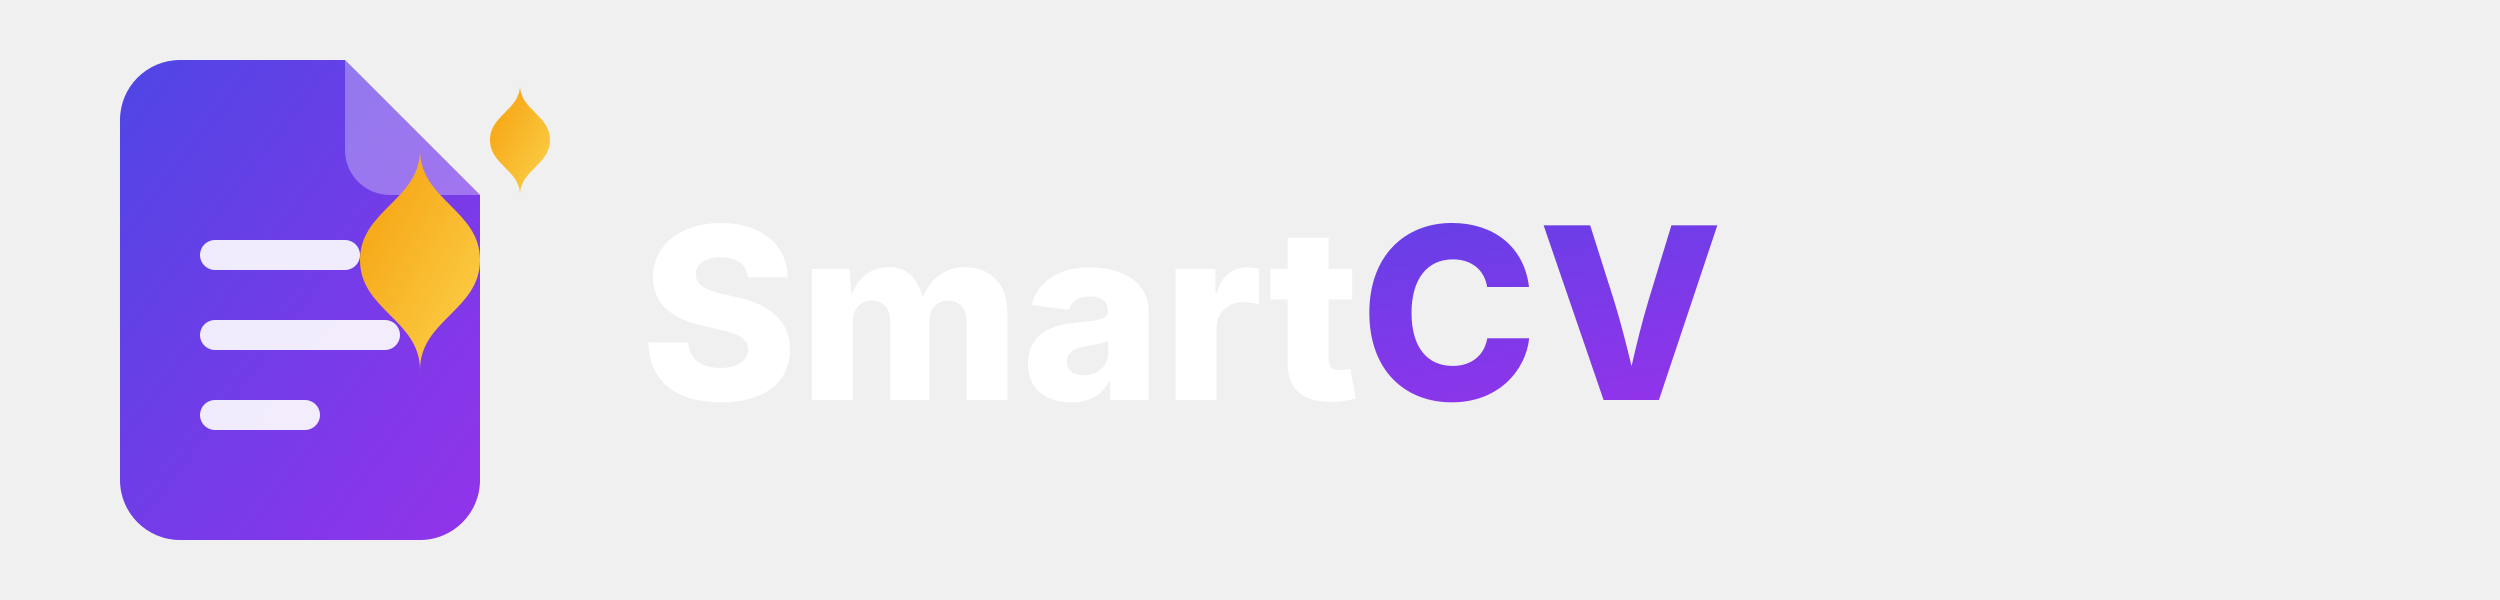
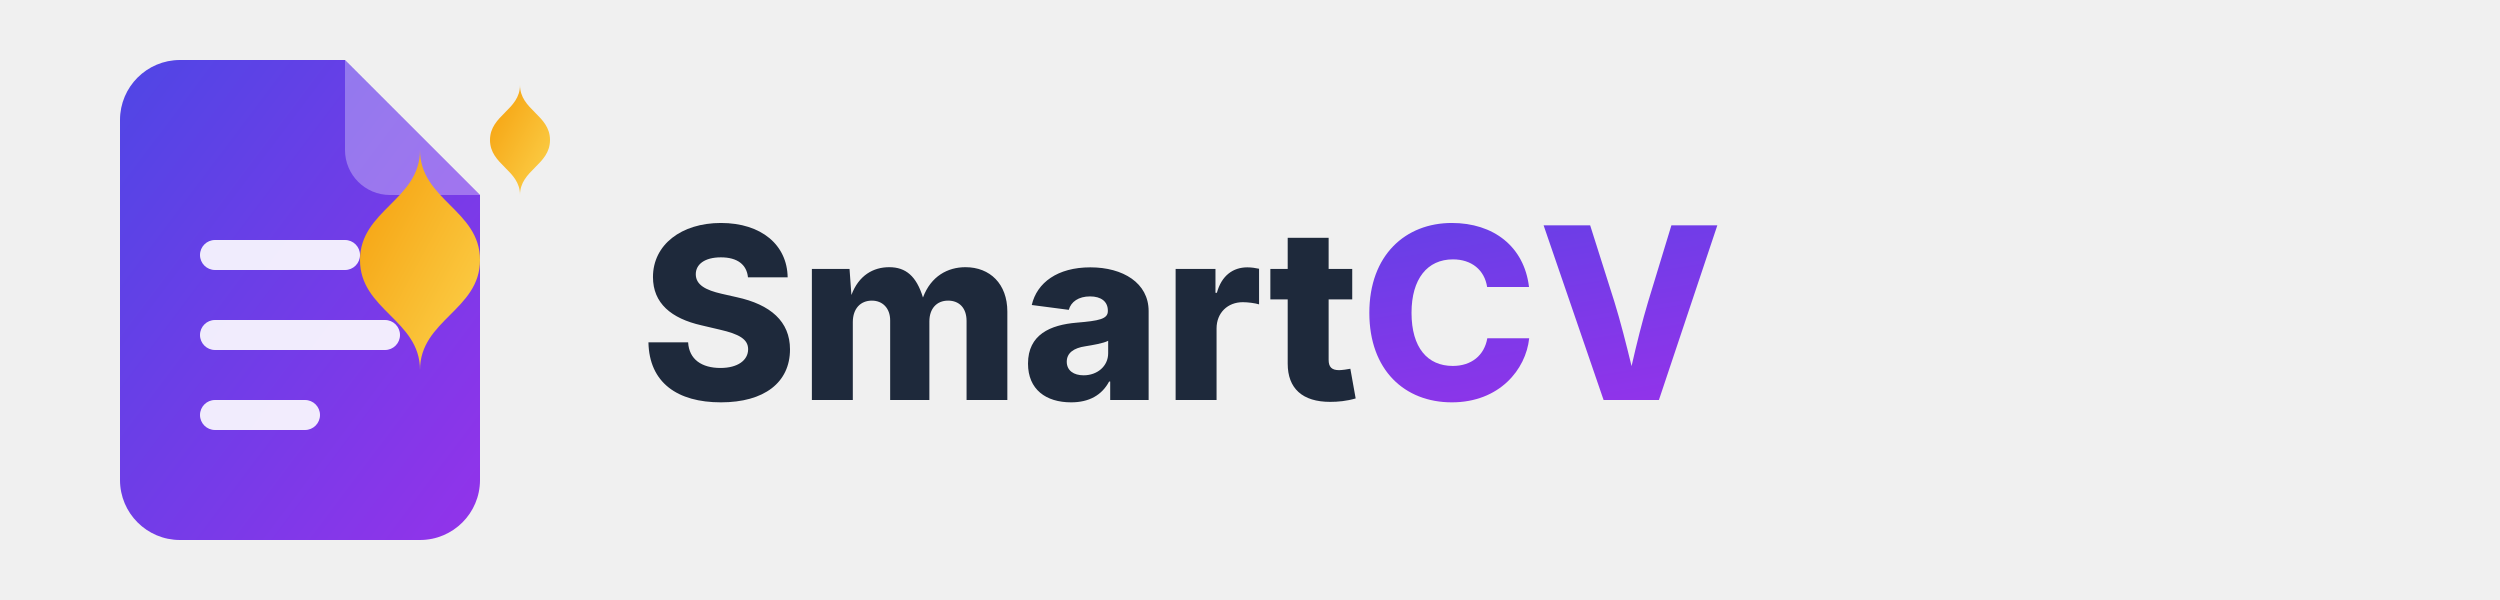
<svg xmlns="http://www.w3.org/2000/svg" width="250" height="60" viewBox="0 0 250 60" fill="none">
  <defs>
    <linearGradient id="primaryGrad" x1="0%" y1="0%" x2="100%" y2="100%">
      <stop offset="0%" stop-color="#4F46E5" />
      <stop offset="100%" stop-color="#9333EA" />
    </linearGradient>
    <linearGradient id="sparkleGrad" x1="0%" y1="0%" x2="100%" y2="100%">
      <stop offset="0%" stop-color="#F59E0B" />
      <stop offset="100%" stop-color="#FCD34D" />
    </linearGradient>
  </defs>
  <path d="M12 12C12 8.686 14.686 6 18 6H34.5L48 19.5V48C48 51.314 45.314 54 42 54H18C14.686 54 12 51.314 12 48V12Z" fill="url(#primaryGrad)" />
  <path d="M34.5 6V15C34.5 17.485 36.515 19.5 39 19.5H48L34.5 6Z" fill="#ffffff" fill-opacity="0.3" />
  <rect x="20" y="24" width="16" height="3" rx="1.5" fill="#ffffff" fill-opacity="0.9" />
  <rect x="20" y="32" width="20" height="3" rx="1.5" fill="#ffffff" fill-opacity="0.9" />
  <rect x="20" y="40" width="12" height="3" rx="1.5" fill="#ffffff" fill-opacity="0.9" />
  <path d="M48 26C48 31 42 32 42 37C42 32 36 31 36 26C36 21 42 20 42 15C42 20 48 21 48 26Z" fill="url(#sparkleGrad)" />
  <path d="M55 14C55 16.5 52 17 52 19.5C52 17 49 16.5 49 14C49 11.5 52 11 52 8.5C52 11 55 11.5 55 14Z" fill="url(#sparkleGrad)" />
-   <text x="64" y="40" font-family="'Inter', 'Segoe UI', sans-serif" font-weight="800" font-size="24" fill="#ffffff">
+   <text x="64" y="40" font-family="'Inter', 'Segoe UI', sans-serif" font-weight="800" font-size="24" fill="#1E293B">
    Smart<tspan fill="url(#primaryGrad)">CV</tspan>
  </text>
</svg>
